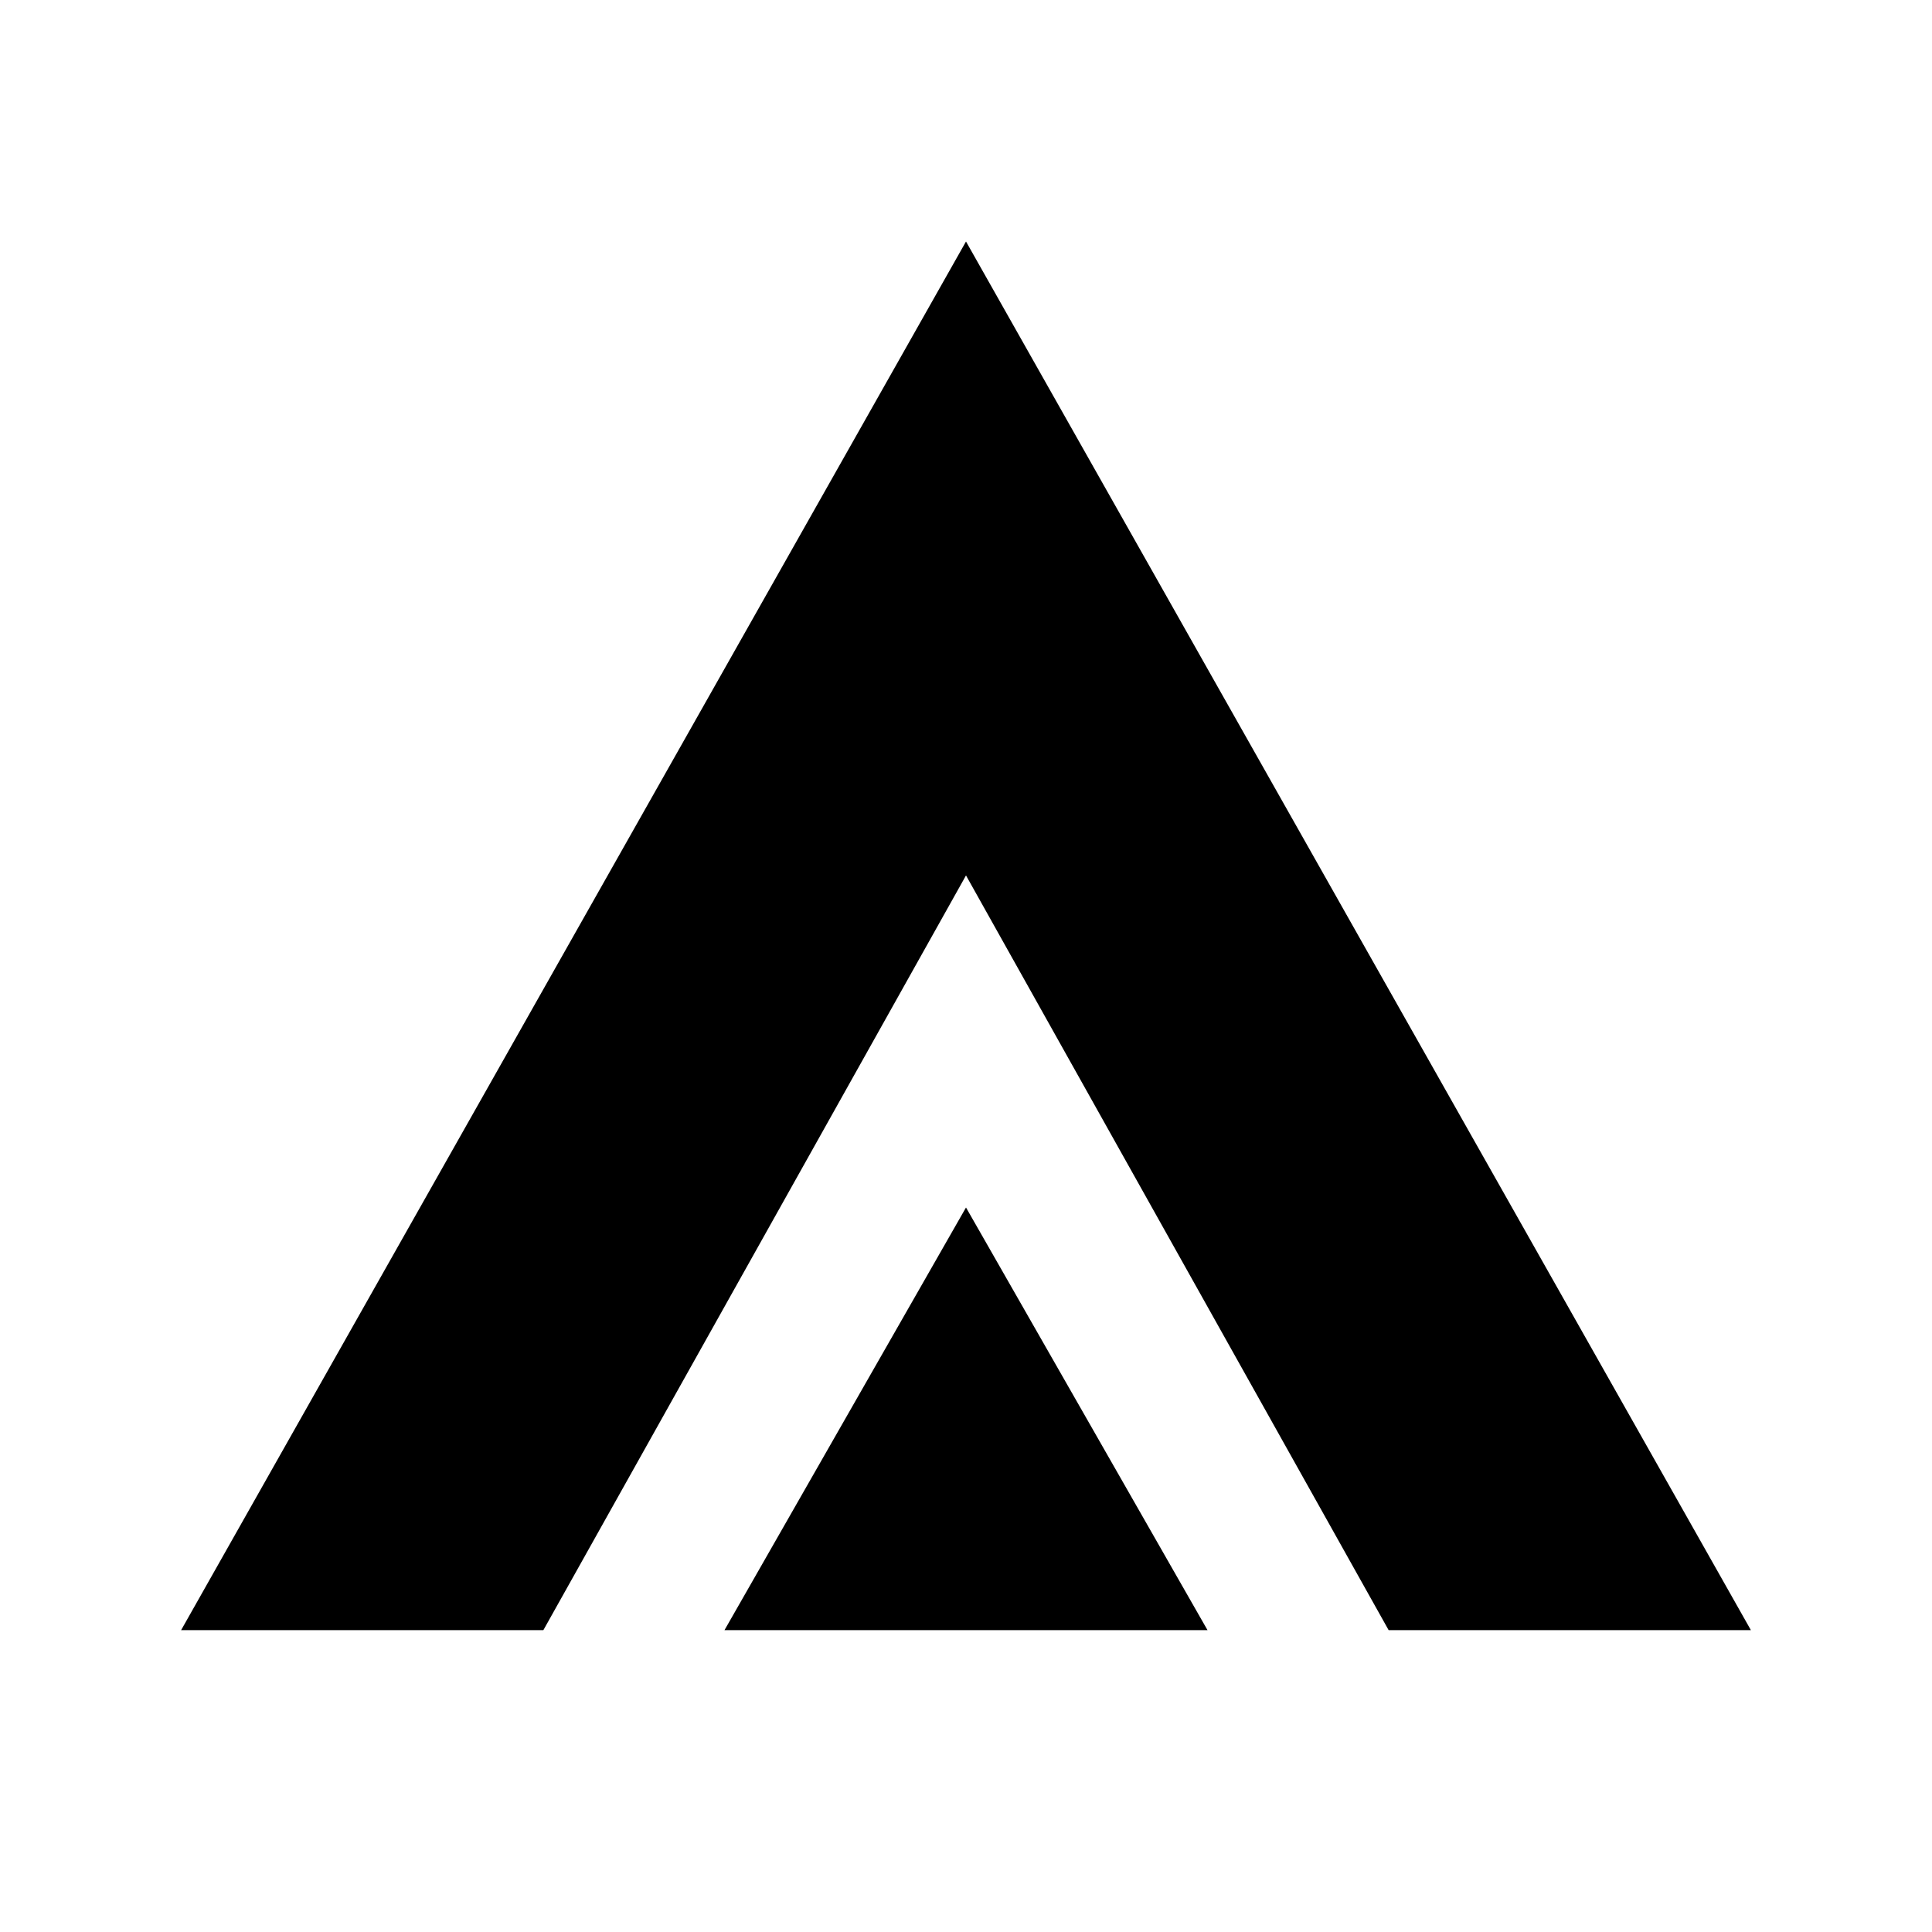
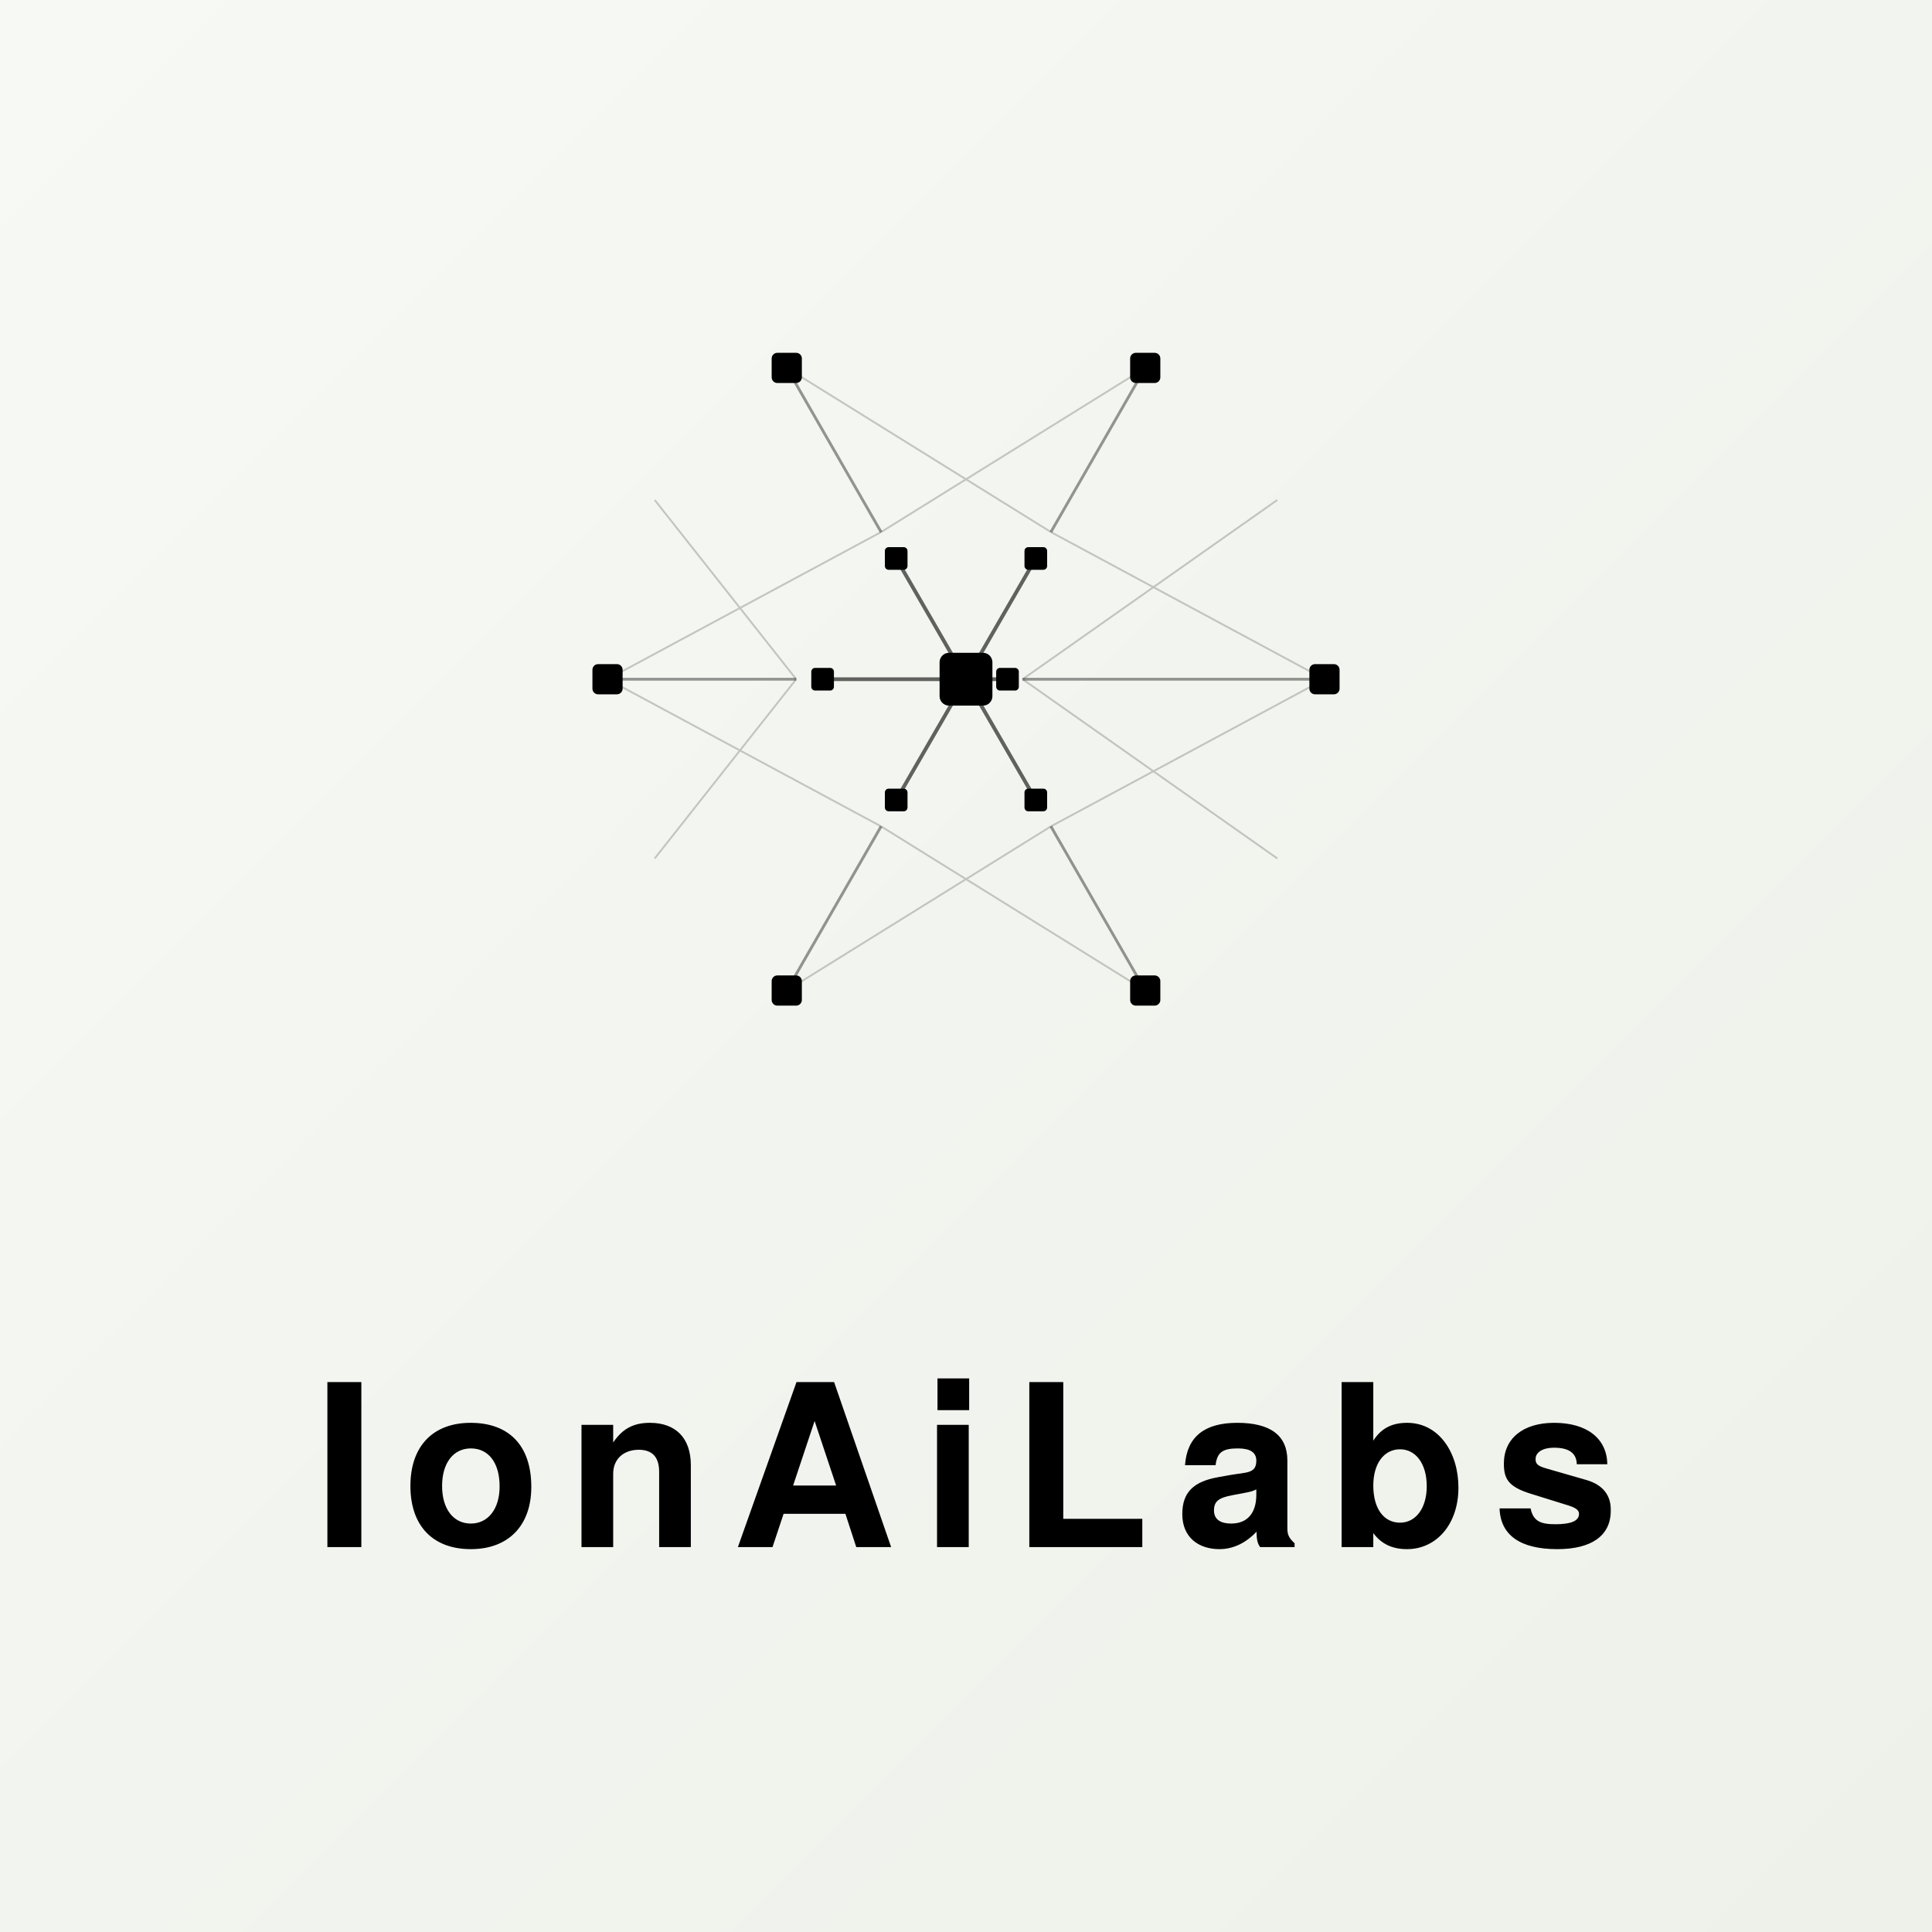
- <svg xmlns="http://www.w3.org/2000/svg" width="64" height="64" viewBox="0 0 64 64" fill="none">
-   <path d="M32 8L58 54H46L32 29L18 54H6L32 8Z" fill="currentColor" />
-   <path d="M32 40L40 54H24L32 40Z" fill="currentColor" />
+ <svg xmlns="http://www.w3.org/2000/svg" width="1024" height="1024" viewBox="0 0 1024 1024" fill="none">
+   <defs>
+     <linearGradient id="bg" x1="0%" y1="0%" x2="100%" y2="100%">
+       <stop offset="0%" stop-color="#F7F9F5" />
+       <stop offset="100%" stop-color="#EDF1E9" />
+     </linearGradient>
+   </defs>
+   <rect width="1024" height="1024" fill="url(#bg)" />
+   <g stroke="#000" stroke-width="1.5" opacity="0.4">
+     <line x1="542" y1="360" x2="702" y2="360" />
+     <line x1="557" y1="438" x2="607" y2="525" />
+     <line x1="467" y1="438" x2="417" y2="525" />
+     <line x1="422" y1="360" x2="322" y2="360" />
+     <line x1="467" y1="282" x2="417" y2="195" />
+     <line x1="557" y1="282" x2="607" y2="195" />
+   </g>
+   <g stroke="#000" stroke-width="1" opacity="0.2">
+     <line x1="542" y1="360" x2="677" y2="455" />
+     <line x1="542" y1="360" x2="677" y2="265" />
+     <line x1="557" y1="438" x2="702" y2="360" />
+     <line x1="557" y1="438" x2="417" y2="525" />
+     <line x1="467" y1="438" x2="322" y2="360" />
+     <line x1="467" y1="438" x2="607" y2="525" />
+     <line x1="422" y1="360" x2="347" y2="455" />
+     <line x1="422" y1="360" x2="347" y2="265" />
+     <line x1="467" y1="282" x2="322" y2="360" />
+     <line x1="467" y1="282" x2="607" y2="195" />
+     <line x1="557" y1="282" x2="702" y2="360" />
+     <line x1="557" y1="282" x2="417" y2="195" />
+   </g>
+   <g fill="#000">
+     <rect x="694" y="352" width="16" height="16" rx="3" />
+     <rect x="599" y="517" width="16" height="16" rx="3" />
+     <rect x="409" y="517" width="16" height="16" rx="3" />
+     <rect x="314" y="352" width="16" height="16" rx="3" />
+     <rect x="409" y="187" width="16" height="16" rx="3" />
+     <rect x="599" y="187" width="16" height="16" rx="3" />
+   </g>
+   <g stroke="#000" stroke-width="2" opacity="0.6">
+     <line x1="512" y1="360" x2="534" y2="360" />
+     <line x1="512" y1="360" x2="549" y2="424" />
+     <line x1="512" y1="360" x2="475" y2="424" />
+     <line x1="512" y1="360" x2="436" y2="360" />
+     <line x1="512" y1="360" x2="475" y2="296" />
+     <line x1="512" y1="360" x2="549" y2="296" />
+   </g>
+   <g fill="#000">
+     <rect x="528" y="354" width="12" height="12" rx="2" />
+     <rect x="543" y="418" width="12" height="12" rx="2" />
+     <rect x="469" y="418" width="12" height="12" rx="2" />
+     <rect x="430" y="354" width="12" height="12" rx="2" />
+     <rect x="469" y="290" width="12" height="12" rx="2" />
+     <rect x="543" y="290" width="12" height="12" rx="2" />
+   </g>
+   <rect x="498" y="346" width="28" height="28" rx="5" fill="#000" />
+   <text x="512" y="820" text-anchor="middle" font-family="'Helvetica Neue','SF Pro Display',-apple-system,sans-serif" font-size="120" font-weight="700" letter-spacing="14" fill="#000">IonAiLabs</text>
</svg>
